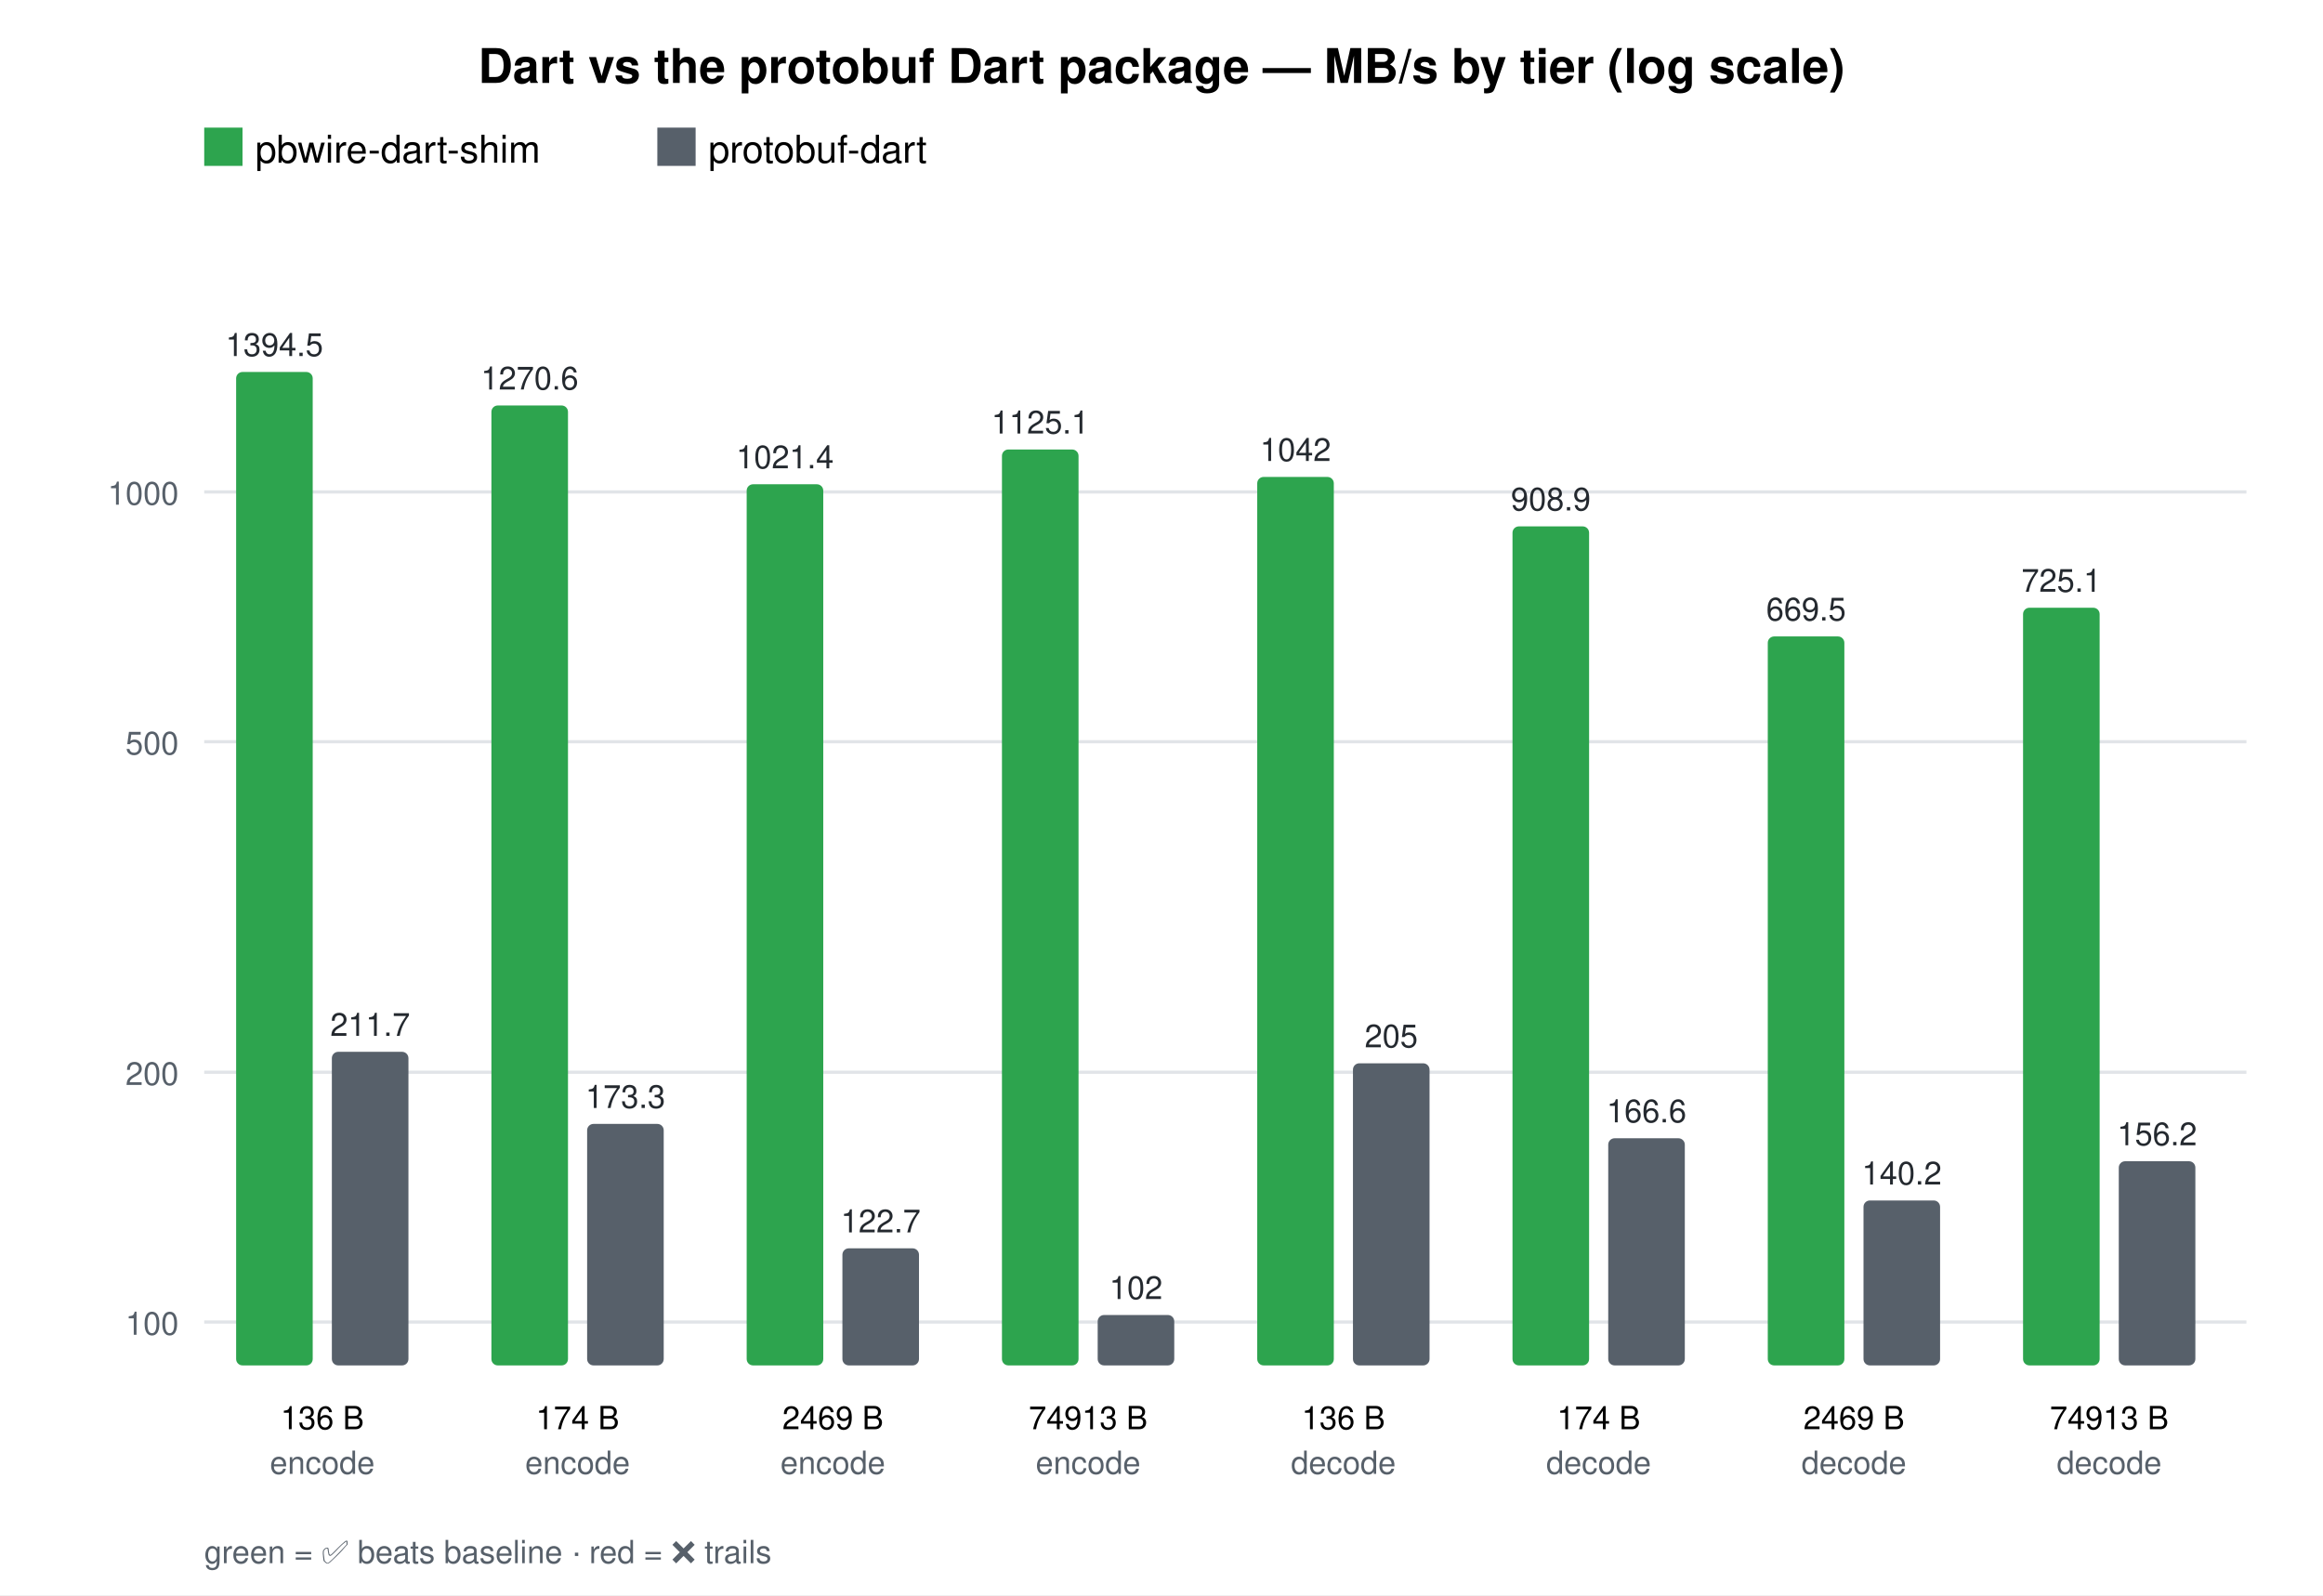
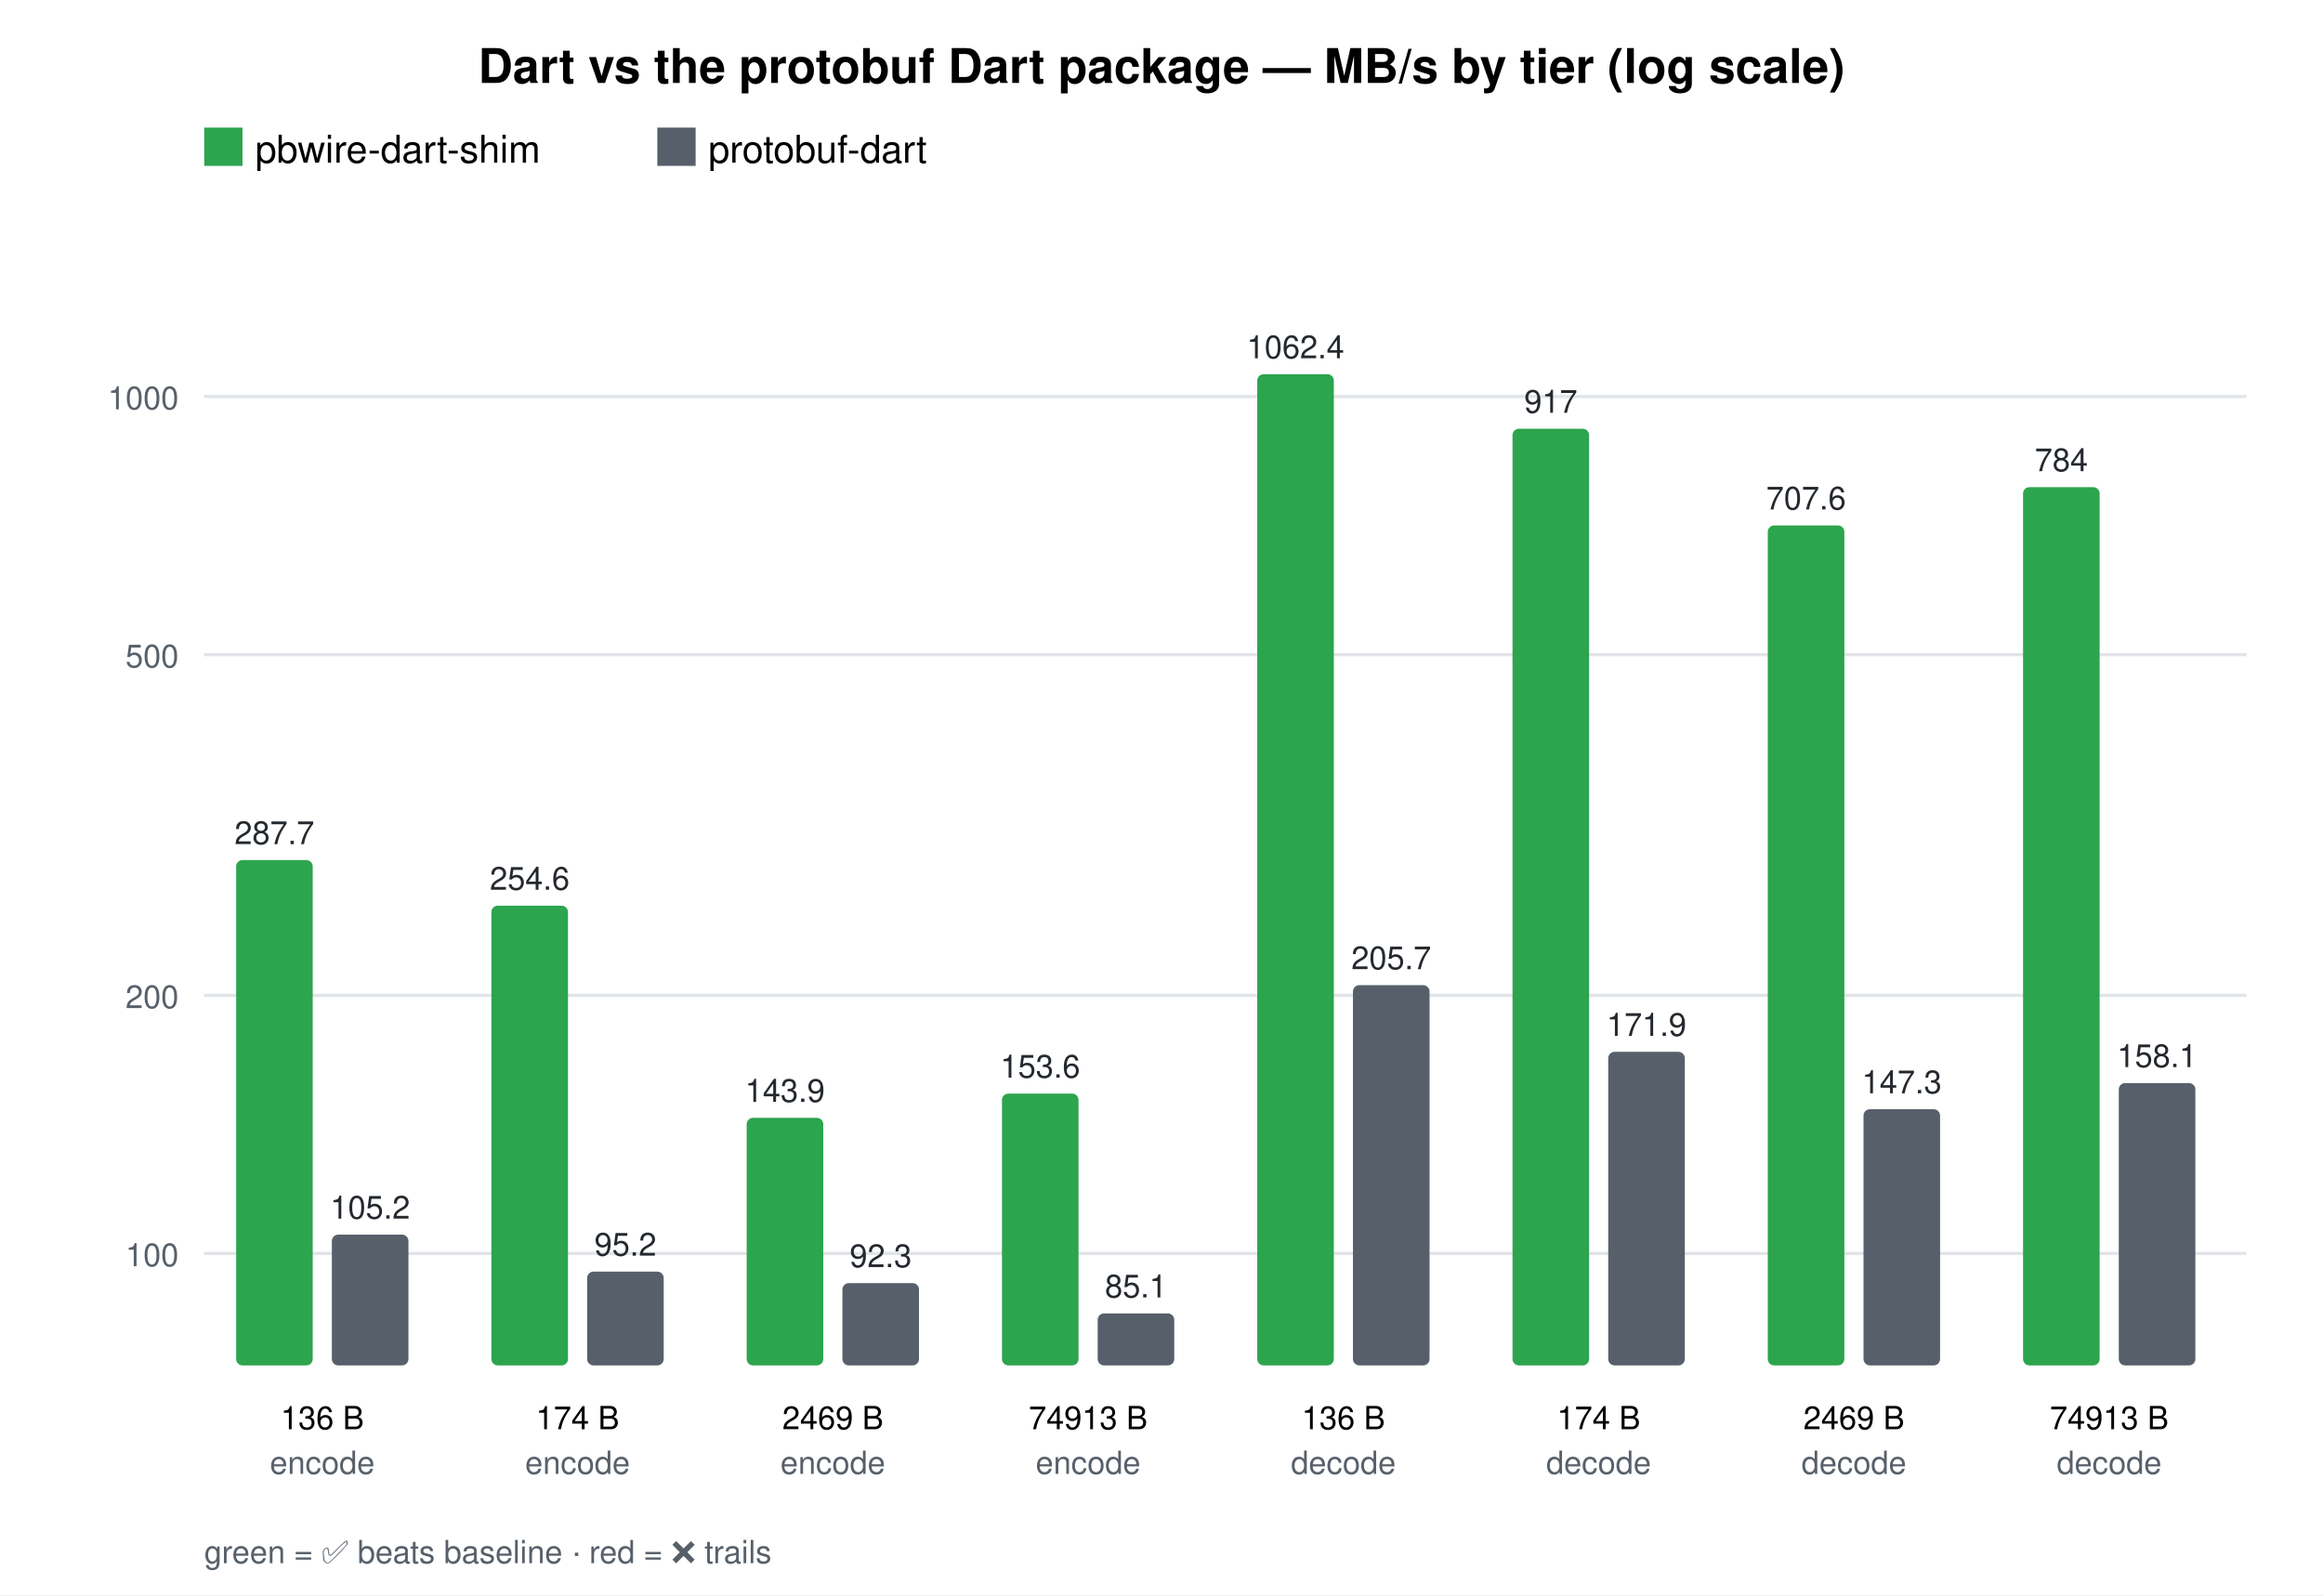
<svg xmlns="http://www.w3.org/2000/svg" width="728" height="500" font-family="Helvetica, Arial, sans-serif">
  <rect width="728" height="500" fill="#ffffff" />
  <text x="364.0" y="26" text-anchor="middle" font-size="15" font-weight="bold">Dart vs the protobuf Dart package — MB/s by tier (log scale)</text>
  <rect x="64" y="40" width="12" height="12" fill="#2da44e" />
  <text x="80" y="51" font-size="12">pbwire-dart-shim</text>
  <rect x="206.0" y="40" width="12" height="12" fill="#57606a" />
  <text x="222.0" y="51" font-size="12">protobuf-dart</text>
-   <line x1="64" y1="414.4" x2="704" y2="414.4" stroke="#e1e4e8" />
-   <text x="56" y="418.4" text-anchor="end" font-size="10" fill="#57606a">100</text>
-   <line x1="64" y1="336.1" x2="704" y2="336.1" stroke="#e1e4e8" />
-   <text x="56" y="340.1" text-anchor="end" font-size="10" fill="#57606a">200</text>
-   <line x1="64" y1="232.5" x2="704" y2="232.5" stroke="#e1e4e8" />
-   <text x="56" y="236.5" text-anchor="end" font-size="10" fill="#57606a">500</text>
-   <line x1="64" y1="154.2" x2="704" y2="154.2" stroke="#e1e4e8" />
-   <text x="56" y="158.2" text-anchor="end" font-size="10" fill="#57606a">1000</text>
+   <line x1="64" y1="392.9" x2="704" y2="392.9" stroke="#e1e4e8" />
+   <text x="56" y="396.9" text-anchor="end" font-size="10" fill="#57606a">100</text>
+   <line x1="64" y1="312.0" x2="704" y2="312.0" stroke="#e1e4e8" />
+   <text x="56" y="316.0" text-anchor="end" font-size="10" fill="#57606a">200</text>
+   <line x1="64" y1="205.2" x2="704" y2="205.2" stroke="#e1e4e8" />
+   <text x="56" y="209.2" text-anchor="end" font-size="10" fill="#57606a">500</text>
+   <line x1="64" y1="124.3" x2="704" y2="124.3" stroke="#e1e4e8" />
+   <text x="56" y="128.3" text-anchor="end" font-size="10" fill="#57606a">1000</text>
  <text x="101.0" y="448" text-anchor="middle" font-size="10">136 B</text>
  <text x="101.0" y="462" text-anchor="middle" font-size="10" fill="#57606a">encode</text>
-   <rect x="74.0" y="116.6" width="24" height="311.4" rx="2" fill="#2da44e" />
-   <text x="86.0" y="111.6" text-anchor="middle" font-size="10" fill="#24292f">1394.5</text>
-   <rect x="104.0" y="329.7" width="24" height="98.3" rx="2" fill="#57606a" />
-   <text x="116.0" y="324.7" text-anchor="middle" font-size="10" fill="#24292f">211.7</text>
+   <rect x="74.0" y="269.6" width="24" height="158.4" rx="2" fill="#2da44e" />
+   <text x="86.0" y="264.6" text-anchor="middle" font-size="10" fill="#24292f">287.7</text>
+   <rect x="104.0" y="387.0" width="24" height="41.0" rx="2" fill="#57606a" />
+   <text x="116.0" y="382.0" text-anchor="middle" font-size="10" fill="#24292f">105.2</text>
  <text x="181.0" y="448" text-anchor="middle" font-size="10">174 B</text>
  <text x="181.0" y="462" text-anchor="middle" font-size="10" fill="#57606a">encode</text>
-   <rect x="154.0" y="127.1" width="24" height="300.9" rx="2" fill="#2da44e" />
-   <text x="166.0" y="122.1" text-anchor="middle" font-size="10" fill="#24292f">1270.6</text>
-   <rect x="184.0" y="352.3" width="24" height="75.7" rx="2" fill="#57606a" />
-   <text x="196.0" y="347.3" text-anchor="middle" font-size="10" fill="#24292f">173.3</text>
+   <rect x="154.0" y="283.9" width="24" height="144.1" rx="2" fill="#2da44e" />
+   <text x="166.0" y="278.9" text-anchor="middle" font-size="10" fill="#24292f">254.6</text>
+   <rect x="184.0" y="398.6" width="24" height="29.4" rx="2" fill="#57606a" />
+   <text x="196.0" y="393.6" text-anchor="middle" font-size="10" fill="#24292f">95.2</text>
  <text x="261.0" y="448" text-anchor="middle" font-size="10">2469 B</text>
  <text x="261.0" y="462" text-anchor="middle" font-size="10" fill="#57606a">encode</text>
-   <rect x="234.0" y="151.8" width="24" height="276.2" rx="2" fill="#2da44e" />
-   <text x="246.0" y="146.8" text-anchor="middle" font-size="10" fill="#24292f">1021.4</text>
-   <rect x="264.0" y="391.3" width="24" height="36.7" rx="2" fill="#57606a" />
-   <text x="276.0" y="386.3" text-anchor="middle" font-size="10" fill="#24292f">122.7</text>
+   <rect x="234.0" y="350.4" width="24" height="77.6" rx="2" fill="#2da44e" />
+   <text x="246.0" y="345.4" text-anchor="middle" font-size="10" fill="#24292f">143.9</text>
+   <rect x="264.0" y="402.2" width="24" height="25.8" rx="2" fill="#57606a" />
+   <text x="276.0" y="397.2" text-anchor="middle" font-size="10" fill="#24292f">92.3</text>
  <text x="341.0" y="448" text-anchor="middle" font-size="10">74913 B</text>
  <text x="341.0" y="462" text-anchor="middle" font-size="10" fill="#57606a">encode</text>
-   <rect x="314.0" y="140.9" width="24" height="287.1" rx="2" fill="#2da44e" />
-   <text x="326.0" y="135.9" text-anchor="middle" font-size="10" fill="#24292f">1125.1</text>
-   <rect x="344.0" y="412.2" width="24" height="15.8" rx="2" fill="#57606a" />
-   <text x="356.0" y="407.2" text-anchor="middle" font-size="10" fill="#24292f">102</text>
+   <rect x="314.0" y="342.8" width="24" height="85.2" rx="2" fill="#2da44e" />
+   <text x="326.0" y="337.8" text-anchor="middle" font-size="10" fill="#24292f">153.6</text>
+   <rect x="344.0" y="411.7" width="24" height="16.3" rx="2" fill="#57606a" />
+   <text x="356.0" y="406.7" text-anchor="middle" font-size="10" fill="#24292f">85.1</text>
  <text x="421.0" y="448" text-anchor="middle" font-size="10">136 B</text>
  <text x="421.0" y="462" text-anchor="middle" font-size="10" fill="#57606a">decode</text>
-   <rect x="394.0" y="149.5" width="24" height="278.5" rx="2" fill="#2da44e" />
-   <text x="406.0" y="144.5" text-anchor="middle" font-size="10" fill="#24292f">1042</text>
-   <rect x="424.0" y="333.3" width="24" height="94.7" rx="2" fill="#57606a" />
-   <text x="436.0" y="328.3" text-anchor="middle" font-size="10" fill="#24292f">205</text>
+   <rect x="394.0" y="117.3" width="24" height="310.7" rx="2" fill="#2da44e" />
+   <text x="406.0" y="112.3" text-anchor="middle" font-size="10" fill="#24292f">1062.4</text>
+   <rect x="424.0" y="308.8" width="24" height="119.2" rx="2" fill="#57606a" />
+   <text x="436.0" y="303.8" text-anchor="middle" font-size="10" fill="#24292f">205.7</text>
  <text x="501.0" y="448" text-anchor="middle" font-size="10">174 B</text>
  <text x="501.0" y="462" text-anchor="middle" font-size="10" fill="#57606a">decode</text>
-   <rect x="474.0" y="165.0" width="24" height="263.0" rx="2" fill="#2da44e" />
-   <text x="486.0" y="160.0" text-anchor="middle" font-size="10" fill="#24292f">908.9</text>
-   <rect x="504.0" y="356.8" width="24" height="71.2" rx="2" fill="#57606a" />
-   <text x="516.0" y="351.8" text-anchor="middle" font-size="10" fill="#24292f">166.6</text>
+   <rect x="474.0" y="134.4" width="24" height="293.6" rx="2" fill="#2da44e" />
+   <text x="486.0" y="129.4" text-anchor="middle" font-size="10" fill="#24292f">917</text>
+   <rect x="504.0" y="329.7" width="24" height="98.3" rx="2" fill="#57606a" />
+   <text x="516.0" y="324.7" text-anchor="middle" font-size="10" fill="#24292f">171.9</text>
  <text x="581.0" y="448" text-anchor="middle" font-size="10">2469 B</text>
  <text x="581.0" y="462" text-anchor="middle" font-size="10" fill="#57606a">decode</text>
-   <rect x="554.0" y="199.5" width="24" height="228.5" rx="2" fill="#2da44e" />
-   <text x="566.0" y="194.5" text-anchor="middle" font-size="10" fill="#24292f">669.5</text>
-   <rect x="584.0" y="376.3" width="24" height="51.7" rx="2" fill="#57606a" />
-   <text x="596.0" y="371.3" text-anchor="middle" font-size="10" fill="#24292f">140.2</text>
+   <rect x="554.0" y="164.7" width="24" height="263.3" rx="2" fill="#2da44e" />
+   <text x="566.0" y="159.7" text-anchor="middle" font-size="10" fill="#24292f">707.6</text>
+   <rect x="584.0" y="347.7" width="24" height="80.3" rx="2" fill="#57606a" />
+   <text x="596.0" y="342.7" text-anchor="middle" font-size="10" fill="#24292f">147.3</text>
  <text x="661.0" y="448" text-anchor="middle" font-size="10">74913 B</text>
  <text x="661.0" y="462" text-anchor="middle" font-size="10" fill="#57606a">decode</text>
-   <rect x="634.0" y="190.5" width="24" height="237.5" rx="2" fill="#2da44e" />
-   <text x="646.0" y="185.5" text-anchor="middle" font-size="10" fill="#24292f">725.1</text>
-   <rect x="664.0" y="364.0" width="24" height="64.0" rx="2" fill="#57606a" />
-   <text x="676.0" y="359.0" text-anchor="middle" font-size="10" fill="#24292f">156.2</text>
+   <rect x="634.0" y="152.7" width="24" height="275.3" rx="2" fill="#2da44e" />
+   <text x="646.0" y="147.7" text-anchor="middle" font-size="10" fill="#24292f">784</text>
+   <rect x="664.0" y="339.5" width="24" height="88.5" rx="2" fill="#57606a" />
+   <text x="676.0" y="334.5" text-anchor="middle" font-size="10" fill="#24292f">158.1</text>
  <text x="64" y="490" font-size="10" fill="#57606a">green = ✅ beats baseline · red = ❌ trails</text>
</svg>
